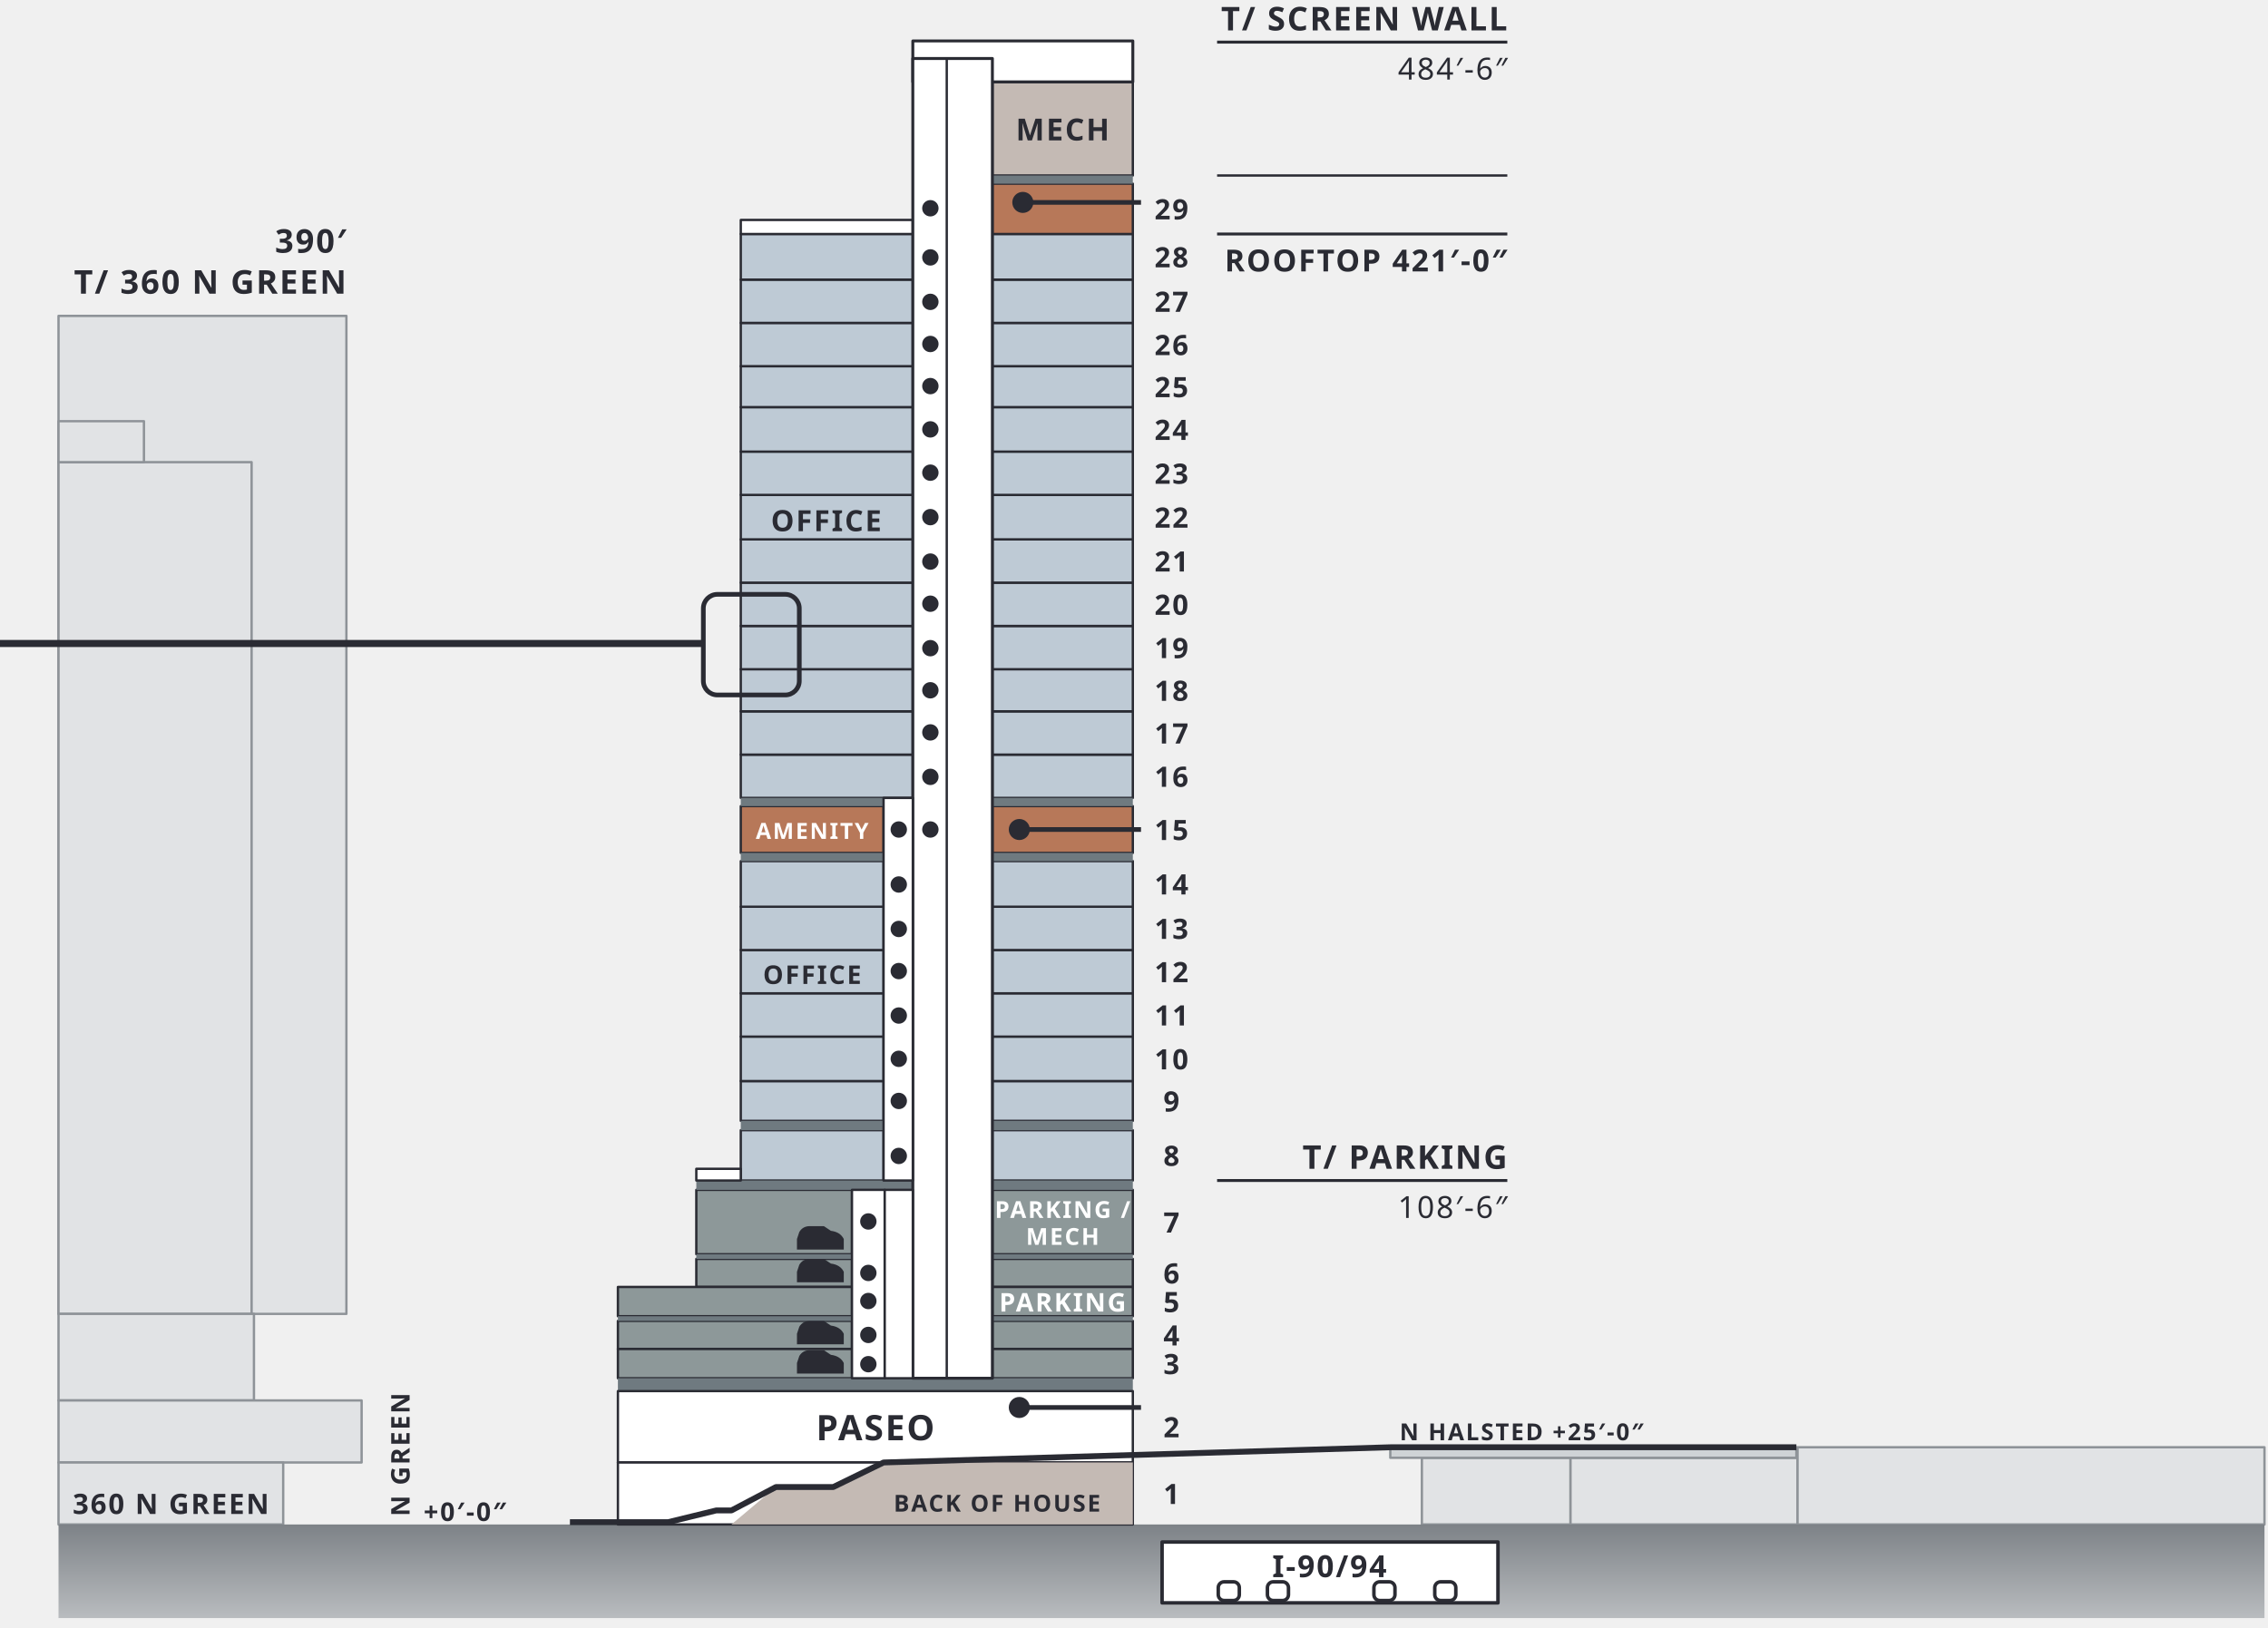
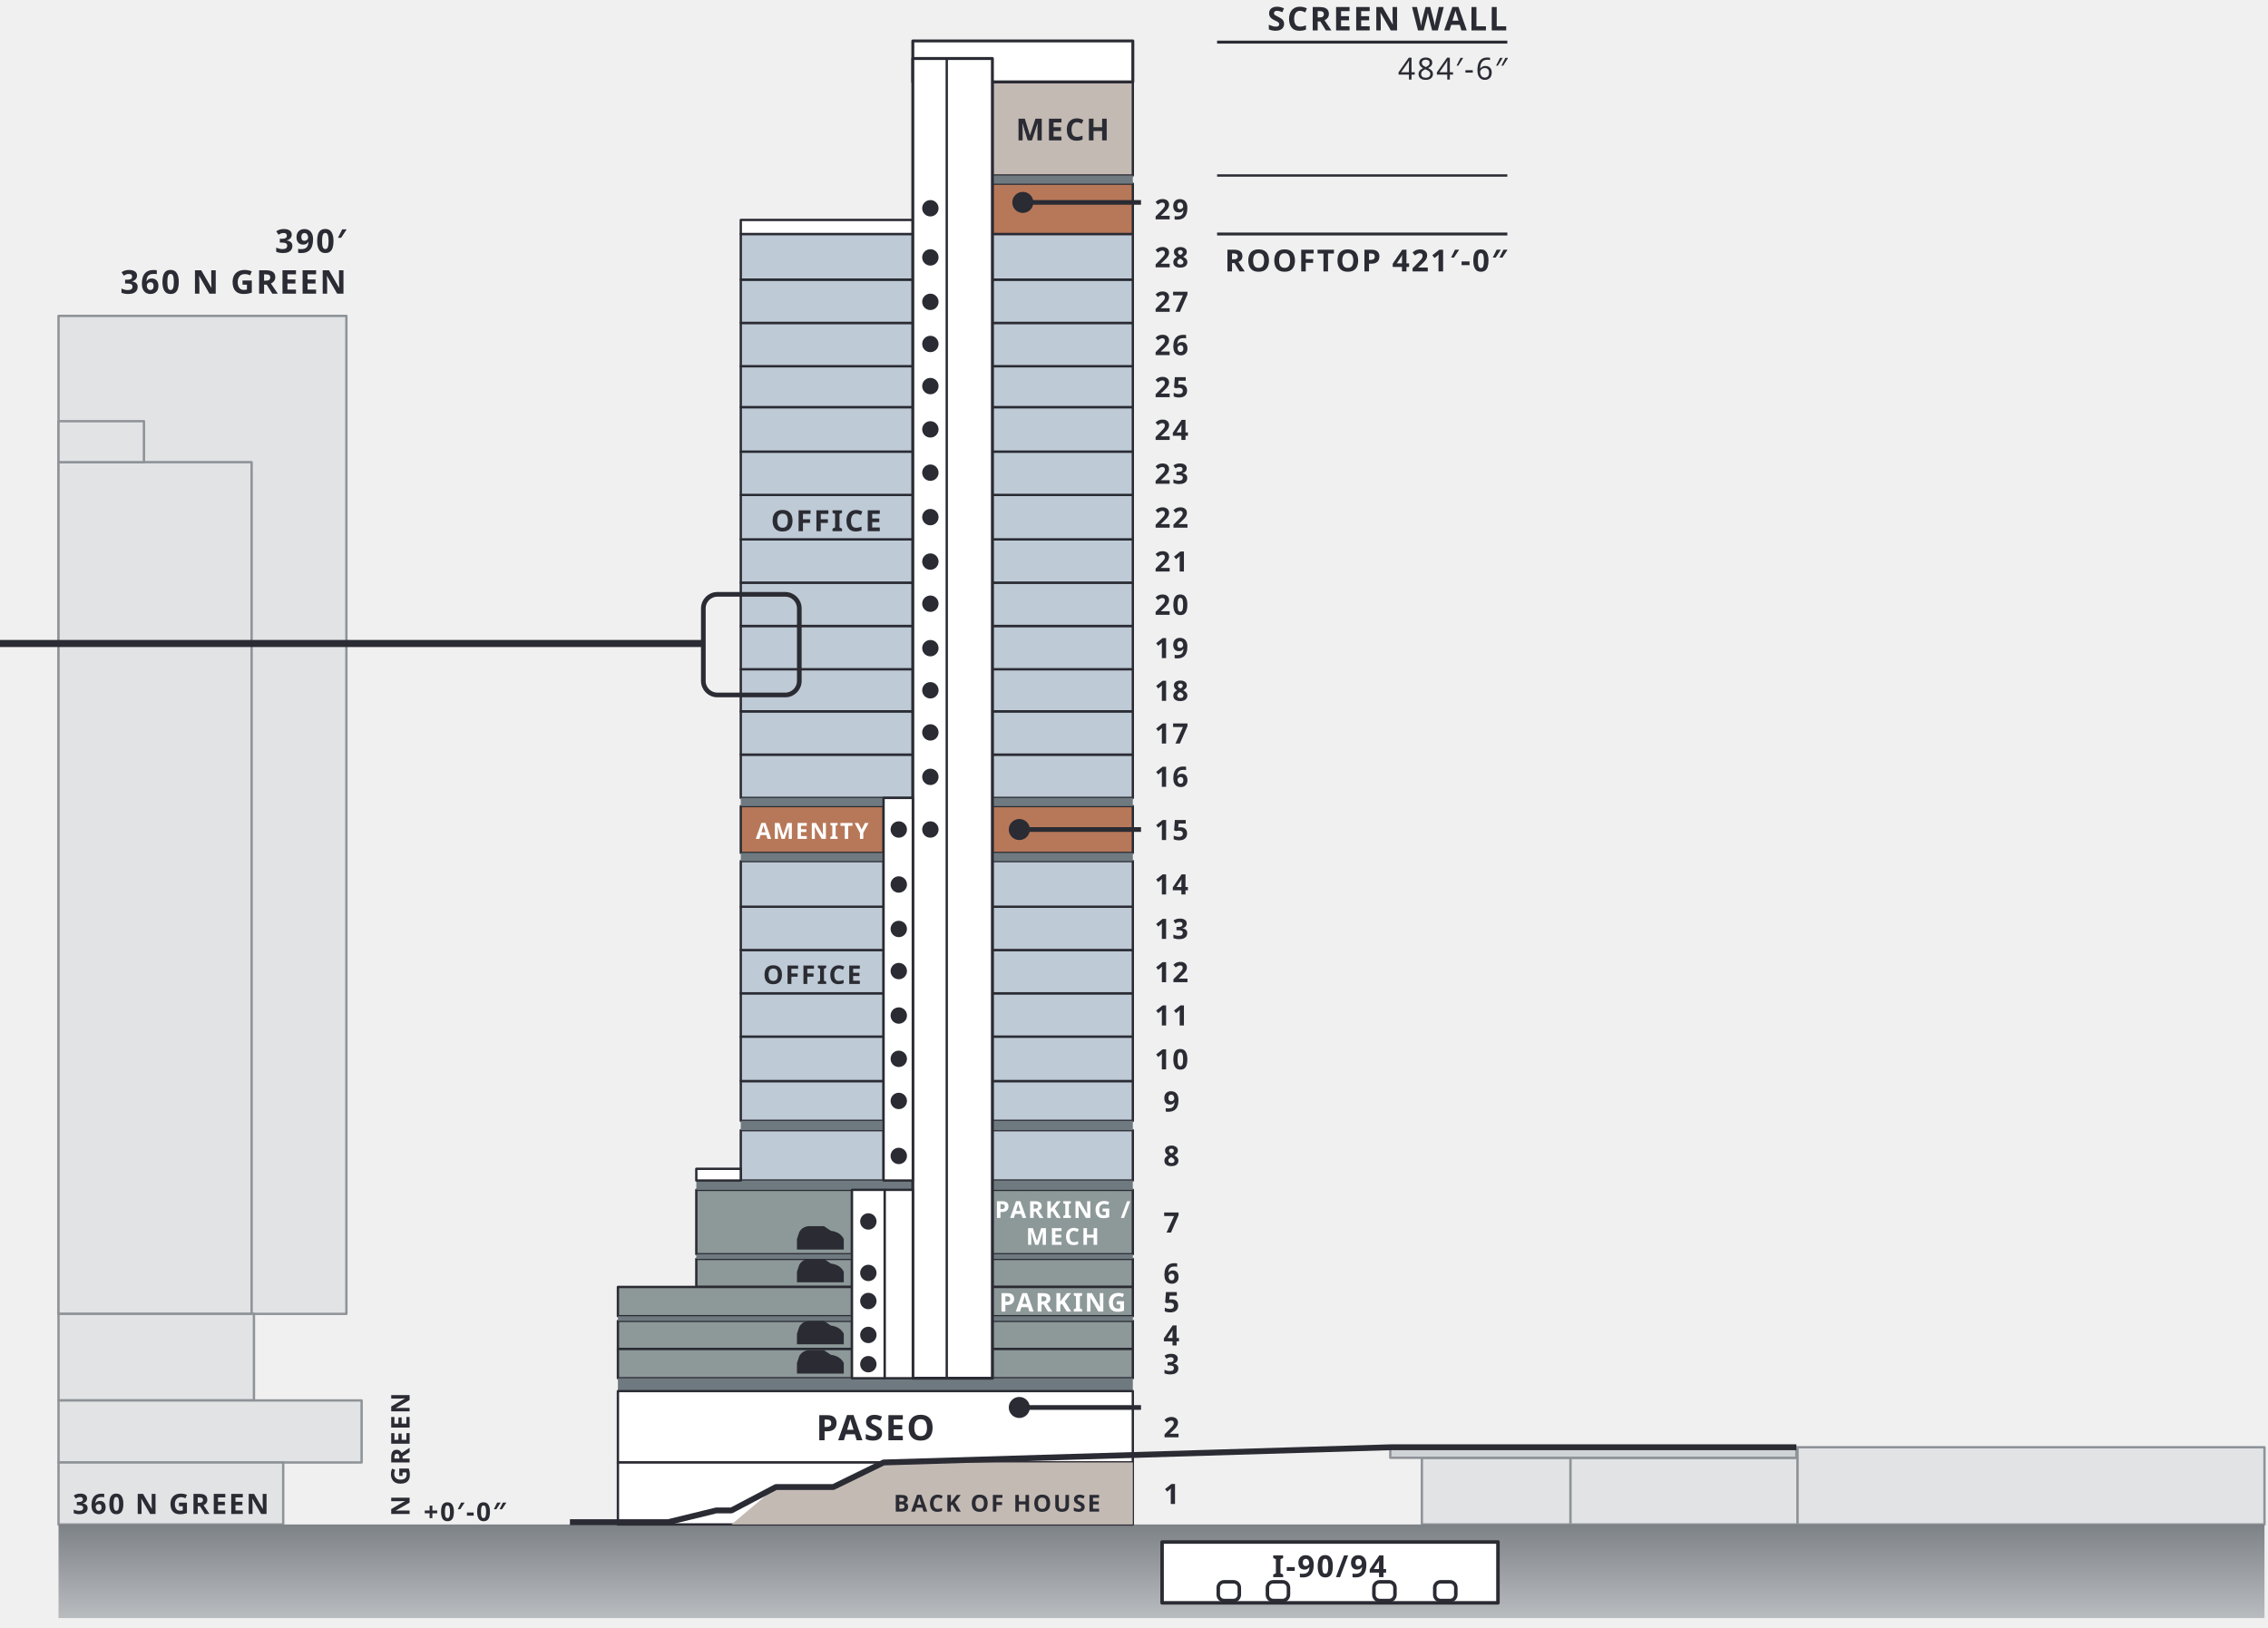
<svg xmlns="http://www.w3.org/2000/svg" viewBox="0 0 1938 1391" class="section-svg" role="img" aria-label="Building section through the tower">
  <defs>
    <linearGradient id="sg-ground" x1="0" y1="0" x2="0" y2="1">
      <stop offset="0" stop-color="#7d8287" />
      <stop offset="1" stop-color="#b9bcbf" />
    </linearGradient>
  </defs>
  <g font-family="Jost, Futura, sans-serif" letter-spacing="1.5" stroke-linejoin="round">
    <g class="ctx">
      <rect x="50" y="270" width="246" height="853" fill="#e1e3e5" stroke="#8e9398" stroke-width="2" />
      <rect x="50" y="395" width="165" height="728" fill="#e1e3e5" stroke="#8e9398" stroke-width="2" />
      <rect x="50" y="360" width="73" height="35" fill="#e1e3e5" stroke="#8e9398" stroke-width="2" />
      <rect x="50" y="1123" width="167" height="74" fill="#e1e3e5" stroke="#8e9398" stroke-width="2" />
      <rect x="50" y="1197" width="259" height="53" fill="#e1e3e5" stroke="#8e9398" stroke-width="2" />
      <rect x="50" y="1250" width="192" height="53" fill="#e1e3e5" stroke="#8e9398" stroke-width="2" />
      <text x="296" y="216" font-size="28" font-weight="600" text-anchor="end" fill="#2a2b33">390′</text>
-       <text x="296" y="251" font-size="28" font-weight="600" text-anchor="end" fill="#2a2b33">T/ 360 N GREEN</text>
+       <text x="296" y="251" font-size="28" font-weight="600" text-anchor="end" fill="#2a2b33">360 N GREEN</text>
      <text x="146" y="1294" font-size="24" font-weight="600" text-anchor="middle" fill="#2a2b33">360 N GREEN</text>
      <rect x="1215" y="1246" width="127" height="57" fill="#e1e3e5" stroke="#8e9398" stroke-width="2" />
      <rect x="1342" y="1246" width="194" height="57" fill="#e1e3e5" stroke="#8e9398" stroke-width="2" />
      <rect x="1536" y="1237" width="399" height="66" fill="#e1e3e5" stroke="#8e9398" stroke-width="2" />
      <path d="M1188 1237H1535V1246H1188Z" fill="#cfd3d6" stroke="#8e9398" stroke-width="2" />
      <rect x="50" y="1303" width="1885" height="80" fill="url(#sg-ground)" stroke="none" stroke-width="0" />
      <rect x="993" y="1318" width="287" height="52" fill="#ffffff" stroke="#2a2b33" stroke-width="3" />
      <text x="1136" y="1348" font-size="26" font-weight="600" text-anchor="middle" fill="#2a2b33">I-90/94</text>
      <rect x="1041" y="1352" width="18" height="16" rx="5" fill="none" stroke="#2a2b33" stroke-width="3" />
      <rect x="1083" y="1352" width="18" height="16" rx="5" fill="none" stroke="#2a2b33" stroke-width="3" />
      <rect x="1174" y="1352" width="18" height="16" rx="5" fill="none" stroke="#2a2b33" stroke-width="3" />
      <rect x="1226" y="1352" width="18" height="16" rx="5" fill="none" stroke="#2a2b33" stroke-width="3" />
      <text transform="translate(350 1296) rotate(-90)" font-size="22" font-weight="600" fill="#2a2b33">N GREEN</text>
      <text x="362" y="1300" font-size="22" font-weight="600" text-anchor="start" fill="#2a2b33">+0′-0″</text>
-       <text x="1196" y="1231" font-size="20" font-weight="600" text-anchor="start" fill="#2a2b33">N HALSTED  +25′-0″</text>
    </g>
    <g data-zone="parking">
      <rect x="595" y="1017" width="133" height="55" fill="#8d9899" stroke="#2a2b33" stroke-width="2" />
      <rect x="848" y="1017" width="120" height="55" fill="#8d9899" stroke="#2a2b33" stroke-width="2" />
      <rect x="595" y="1076" width="133" height="24" fill="#8d9899" stroke="#2a2b33" stroke-width="2" />
      <rect x="848" y="1076" width="120" height="24" fill="#8d9899" stroke="#2a2b33" stroke-width="2" />
      <rect x="528" y="1100" width="200" height="25" fill="#8d9899" stroke="#2a2b33" stroke-width="2" />
      <rect x="848" y="1100" width="120" height="25" fill="#8d9899" stroke="#2a2b33" stroke-width="2" />
      <rect x="528" y="1129" width="200" height="24" fill="#8d9899" stroke="#2a2b33" stroke-width="2" />
      <rect x="848" y="1129" width="120" height="24" fill="#8d9899" stroke="#2a2b33" stroke-width="2" />
      <rect x="528" y="1153" width="200" height="25" fill="#8d9899" stroke="#2a2b33" stroke-width="2" />
      <rect x="848" y="1153" width="120" height="25" fill="#8d9899" stroke="#2a2b33" stroke-width="2" />
      <rect x="595" y="1072" width="373" height="4" fill="#6f7a80" stroke="none" stroke-width="0" />
      <rect x="528" y="1125" width="440" height="4" fill="#6f7a80" stroke="none" stroke-width="0" />
    </g>
    <g data-zone="office">
      <rect x="633" y="645" width="147" height="37" fill="#becad5" stroke="#2a2b33" stroke-width="2" />
      <rect x="848" y="645" width="120" height="37" fill="#becad5" stroke="#2a2b33" stroke-width="2" />
      <rect x="633" y="608" width="147" height="37" fill="#becad5" stroke="#2a2b33" stroke-width="2" />
      <rect x="848" y="608" width="120" height="37" fill="#becad5" stroke="#2a2b33" stroke-width="2" />
      <rect x="633" y="572" width="147" height="36" fill="#becad5" stroke="#2a2b33" stroke-width="2" />
      <rect x="848" y="572" width="120" height="36" fill="#becad5" stroke="#2a2b33" stroke-width="2" />
      <rect x="633" y="535" width="147" height="37" fill="#becad5" stroke="#2a2b33" stroke-width="2" />
      <rect x="848" y="535" width="120" height="37" fill="#becad5" stroke="#2a2b33" stroke-width="2" />
      <rect x="633" y="498" width="147" height="37" fill="#becad5" stroke="#2a2b33" stroke-width="2" />
      <rect x="848" y="498" width="120" height="37" fill="#becad5" stroke="#2a2b33" stroke-width="2" />
      <rect x="633" y="461" width="147" height="37" fill="#becad5" stroke="#2a2b33" stroke-width="2" />
      <rect x="848" y="461" width="120" height="37" fill="#becad5" stroke="#2a2b33" stroke-width="2" />
      <rect x="633" y="423" width="147" height="38" fill="#becad5" stroke="#2a2b33" stroke-width="2" />
      <rect x="848" y="423" width="120" height="38" fill="#becad5" stroke="#2a2b33" stroke-width="2" />
      <rect x="633" y="386" width="147" height="37" fill="#becad5" stroke="#2a2b33" stroke-width="2" />
      <rect x="848" y="386" width="120" height="37" fill="#becad5" stroke="#2a2b33" stroke-width="2" />
      <rect x="633" y="348" width="147" height="38" fill="#becad5" stroke="#2a2b33" stroke-width="2" />
      <rect x="848" y="348" width="120" height="38" fill="#becad5" stroke="#2a2b33" stroke-width="2" />
      <rect x="633" y="313" width="147" height="35" fill="#becad5" stroke="#2a2b33" stroke-width="2" />
      <rect x="848" y="313" width="120" height="35" fill="#becad5" stroke="#2a2b33" stroke-width="2" />
      <rect x="633" y="276" width="147" height="37" fill="#becad5" stroke="#2a2b33" stroke-width="2" />
      <rect x="848" y="276" width="120" height="37" fill="#becad5" stroke="#2a2b33" stroke-width="2" />
      <rect x="633" y="239" width="147" height="37" fill="#becad5" stroke="#2a2b33" stroke-width="2" />
      <rect x="848" y="239" width="120" height="37" fill="#becad5" stroke="#2a2b33" stroke-width="2" />
      <rect x="633" y="200" width="147" height="39" fill="#becad5" stroke="#2a2b33" stroke-width="2" />
      <rect x="848" y="200" width="120" height="39" fill="#becad5" stroke="#2a2b33" stroke-width="2" />
      <rect x="633" y="966" width="122" height="43" fill="#becad5" stroke="#2a2b33" stroke-width="2" />
      <rect x="848" y="966" width="120" height="43" fill="#becad5" stroke="#2a2b33" stroke-width="2" />
      <rect x="633" y="924" width="122" height="34" fill="#becad5" stroke="#2a2b33" stroke-width="2" />
      <rect x="848" y="924" width="120" height="34" fill="#becad5" stroke="#2a2b33" stroke-width="2" />
      <rect x="633" y="886" width="122" height="38" fill="#becad5" stroke="#2a2b33" stroke-width="2" />
      <rect x="848" y="886" width="120" height="38" fill="#becad5" stroke="#2a2b33" stroke-width="2" />
      <rect x="633" y="849" width="122" height="37" fill="#becad5" stroke="#2a2b33" stroke-width="2" />
      <rect x="848" y="849" width="120" height="37" fill="#becad5" stroke="#2a2b33" stroke-width="2" />
      <rect x="633" y="812" width="122" height="37" fill="#becad5" stroke="#2a2b33" stroke-width="2" />
      <rect x="848" y="812" width="120" height="37" fill="#becad5" stroke="#2a2b33" stroke-width="2" />
      <rect x="633" y="775" width="122" height="37" fill="#becad5" stroke="#2a2b33" stroke-width="2" />
      <rect x="848" y="775" width="120" height="37" fill="#becad5" stroke="#2a2b33" stroke-width="2" />
      <rect x="633" y="736" width="122" height="39" fill="#becad5" stroke="#2a2b33" stroke-width="2" />
      <rect x="848" y="736" width="120" height="39" fill="#becad5" stroke="#2a2b33" stroke-width="2" />
    </g>
    <g data-zone="amenity">
      <rect x="633" y="689" width="122" height="40" fill="#b77859" stroke="#2a2b33" stroke-width="2" />
      <rect x="848" y="689" width="120" height="40" fill="#b77859" stroke="#2a2b33" stroke-width="2" />
      <rect x="848" y="157" width="120" height="43" fill="#b77859" stroke="#2a2b33" stroke-width="2" />
    </g>
    <g data-zone="mech">
      <rect x="848" y="70" width="120" height="80" fill="#c4bab4" stroke="#2a2b33" stroke-width="2" />
    </g>
    <g class="ctx">
      <rect x="848" y="150" width="120" height="7" fill="#6f7a80" stroke="none" stroke-width="0" />
      <rect x="633" y="682" width="335" height="7" fill="#6f7a80" stroke="none" stroke-width="0" />
      <rect x="633" y="729" width="335" height="7" fill="#6f7a80" stroke="none" stroke-width="0" />
      <rect x="633" y="958" width="335" height="8" fill="#6f7a80" stroke="none" stroke-width="0" />
      <rect x="595" y="1009" width="373" height="8" fill="#6f7a80" stroke="none" stroke-width="0" />
      <rect x="528" y="1178" width="440" height="11" fill="#6f7a80" stroke="none" stroke-width="0" />
      <rect x="633" y="188" width="147" height="12" fill="#ffffff" stroke="#2a2b33" stroke-width="2" />
      <rect x="780" y="35" width="188" height="35" fill="#ffffff" stroke="#2a2b33" stroke-width="2.5" />
      <rect x="780" y="50" width="68" height="1128" fill="#ffffff" stroke="#2a2b33" stroke-width="2.5" />
      <path d="M809 50V1178" stroke="#2a2b33" stroke-width="2" />
      <rect x="755" y="682" width="25" height="327" fill="#ffffff" stroke="#2a2b33" stroke-width="2" />
      <rect x="728" y="1017" width="28" height="161" fill="#ffffff" stroke="#2a2b33" stroke-width="2" />
      <rect x="756" y="1017" width="24" height="161" fill="#ffffff" stroke="#2a2b33" stroke-width="2" />
      <rect x="595" y="999" width="38" height="10" fill="#ffffff" stroke="#2a2b33" stroke-width="2" />
      <circle cx="795" cy="664" r="7" fill="#2a2b33" />
      <circle cx="795" cy="626" r="7" fill="#2a2b33" />
      <circle cx="795" cy="590" r="7" fill="#2a2b33" />
      <circle cx="795" cy="554" r="7" fill="#2a2b33" />
      <circle cx="795" cy="516" r="7" fill="#2a2b33" />
      <circle cx="795" cy="480" r="7" fill="#2a2b33" />
      <circle cx="795" cy="442" r="7" fill="#2a2b33" />
      <circle cx="795" cy="404" r="7" fill="#2a2b33" />
      <circle cx="795" cy="367" r="7" fill="#2a2b33" />
      <circle cx="795" cy="330" r="7" fill="#2a2b33" />
      <circle cx="795" cy="294" r="7" fill="#2a2b33" />
      <circle cx="795" cy="258" r="7" fill="#2a2b33" />
      <circle cx="795" cy="220" r="7" fill="#2a2b33" />
      <circle cx="795" cy="178" r="7" fill="#2a2b33" />
      <circle cx="768" cy="988" r="7" fill="#2a2b33" />
      <circle cx="768" cy="941" r="7" fill="#2a2b33" />
      <circle cx="768" cy="905" r="7" fill="#2a2b33" />
      <circle cx="768" cy="868" r="7" fill="#2a2b33" />
      <circle cx="768" cy="830" r="7" fill="#2a2b33" />
      <circle cx="768" cy="794" r="7" fill="#2a2b33" />
      <circle cx="768" cy="756" r="7" fill="#2a2b33" />
      <circle cx="768" cy="709" r="7" fill="#2a2b33" />
      <circle cx="795" cy="709" r="7" fill="#2a2b33" />
      <circle cx="742" cy="1044" r="7" fill="#2a2b33" />
      <circle cx="742" cy="1088" r="7" fill="#2a2b33" />
      <circle cx="742" cy="1112" r="7" fill="#2a2b33" />
      <circle cx="742" cy="1141" r="7" fill="#2a2b33" />
      <circle cx="742" cy="1166" r="7" fill="#2a2b33" />
      <path d="M681 1068h40v-9q-3-6-11-7l-6-4h-12q-6 0-9 5l-2 6z" fill="#2a2b33" />
      <path d="M681 1096h40v-9q-3-6-11-7l-6-4h-12q-6 0-9 5l-2 6z" fill="#2a2b33" />
      <path d="M681 1149h40v-9q-3-6-11-7l-6-4h-12q-6 0-9 5l-2 6z" fill="#2a2b33" />
      <path d="M681 1174h40v-9q-3-6-11-7l-6-4h-12q-6 0-9 5l-2 6z" fill="#2a2b33" />
      <rect x="528" y="1189" width="440" height="61" fill="#ffffff" stroke="#2a2b33" stroke-width="2" />
      <path d="M528 1303V1250H968V1303Z" fill="#ffffff" stroke="#2a2b33" stroke-width="2" />
      <path d="M625 1303L663 1271H712L755 1250H968V1303Z" fill="#c4bab4" stroke="none" />
      <path d="M487 1301H571L612 1291H625L663 1271H712L755 1250L1188 1237H1535" fill="none" stroke="#2a2b33" stroke-width="5" stroke-linejoin="round" />
    </g>
    <g class="labels">
      <text x="908" y="120" font-size="26" font-weight="600" text-anchor="middle" fill="#2a2b33">MECH</text>
      <text x="706" y="454" font-size="25" font-weight="600" text-anchor="middle" fill="#2a2b33">OFFICE</text>
      <text x="694" y="717" font-size="19" font-weight="600" text-anchor="middle" fill="#ffffff">AMENITY</text>
      <text x="694" y="841" font-size="22" font-weight="600" text-anchor="middle" fill="#2a2b33">OFFICE</text>
      <text x="908" y="1041" font-size="20" font-weight="600" text-anchor="middle" fill="#ffffff">PARKING /</text>
      <text x="908" y="1064" font-size="20" font-weight="600" text-anchor="middle" fill="#ffffff">MECH</text>
      <text x="908" y="1121" font-size="22" font-weight="600" text-anchor="middle" fill="#ffffff">PARKING</text>
      <text x="748" y="1231" font-size="30" font-weight="600" text-anchor="middle" fill="#2a2b33">PASEO</text>
      <text x="852" y="1292" font-size="20" font-weight="600" text-anchor="middle" fill="#2a2b33">BACK OF HOUSE</text>
      <text x="1001" y="187.5" font-size="24" font-weight="600" text-anchor="middle" fill="#2a2b33">29</text>
      <text x="1001" y="228.5" font-size="24" font-weight="600" text-anchor="middle" fill="#2a2b33">28</text>
      <text x="1001" y="266.5" font-size="24" font-weight="600" text-anchor="middle" fill="#2a2b33">27</text>
      <text x="1001" y="303.5" font-size="24" font-weight="600" text-anchor="middle" fill="#2a2b33">26</text>
      <text x="1001" y="339.5" font-size="24" font-weight="600" text-anchor="middle" fill="#2a2b33">25</text>
      <text x="1001" y="376.0" font-size="24" font-weight="600" text-anchor="middle" fill="#2a2b33">24</text>
      <text x="1001" y="413.5" font-size="24" font-weight="600" text-anchor="middle" fill="#2a2b33">23</text>
      <text x="1001" y="451.0" font-size="24" font-weight="600" text-anchor="middle" fill="#2a2b33">22</text>
      <text x="1001" y="488.5" font-size="24" font-weight="600" text-anchor="middle" fill="#2a2b33">21</text>
      <text x="1001" y="525.5" font-size="24" font-weight="600" text-anchor="middle" fill="#2a2b33">20</text>
      <text x="1001" y="562.5" font-size="24" font-weight="600" text-anchor="middle" fill="#2a2b33">19</text>
      <text x="1001" y="599.0" font-size="24" font-weight="600" text-anchor="middle" fill="#2a2b33">18</text>
      <text x="1001" y="635.5" font-size="24" font-weight="600" text-anchor="middle" fill="#2a2b33">17</text>
      <text x="1001" y="672.5" font-size="24" font-weight="600" text-anchor="middle" fill="#2a2b33">16</text>
      <text x="1001" y="718.0" font-size="24" font-weight="600" text-anchor="middle" fill="#2a2b33">15</text>
      <text x="1001" y="764.5" font-size="24" font-weight="600" text-anchor="middle" fill="#2a2b33">14</text>
      <text x="1001" y="802.5" font-size="24" font-weight="600" text-anchor="middle" fill="#2a2b33">13</text>
      <text x="1001" y="839.5" font-size="24" font-weight="600" text-anchor="middle" fill="#2a2b33">12</text>
      <text x="1001" y="876.5" font-size="24" font-weight="600" text-anchor="middle" fill="#2a2b33">11</text>
      <text x="1001" y="914.0" font-size="24" font-weight="600" text-anchor="middle" fill="#2a2b33">10</text>
      <text x="1001" y="950.0" font-size="24" font-weight="600" text-anchor="middle" fill="#2a2b33">9</text>
      <text x="1001" y="996.5" font-size="24" font-weight="600" text-anchor="middle" fill="#2a2b33">8</text>
      <text x="1001" y="1053.5" font-size="24" font-weight="600" text-anchor="middle" fill="#2a2b33">7</text>
      <text x="1001" y="1097.0" font-size="24" font-weight="600" text-anchor="middle" fill="#2a2b33">6</text>
      <text x="1001" y="1121.5" font-size="24" font-weight="600" text-anchor="middle" fill="#2a2b33">5</text>
      <text x="1001" y="1150.0" font-size="24" font-weight="600" text-anchor="middle" fill="#2a2b33">4</text>
      <text x="1001" y="1174.5" font-size="24" font-weight="600" text-anchor="middle" fill="#2a2b33">3</text>
      <text x="1001" y="1228.5" font-size="24" font-weight="600" text-anchor="middle" fill="#2a2b33">2</text>
      <text x="1001" y="1285.5" font-size="24" font-weight="600" text-anchor="middle" fill="#2a2b33">1</text>
      <path d="M1040 36H1288" stroke="#2a2b33" stroke-width="2.5" />
-       <text x="1288" y="26" font-size="28" font-weight="600" text-anchor="end" fill="#2a2b33">T/ SCREEN WALL</text>
+       <text x="1288" y="26" font-size="28" font-weight="600" text-anchor="end" fill="#2a2b33">SCREEN WALL</text>
      <text x="1288" y="68" font-size="26" font-weight="500" text-anchor="end" fill="#2a2b33">484′-6″</text>
      <path d="M1040 200H1288" stroke="#2a2b33" stroke-width="2.5" />
      <text x="1288" y="232" font-size="26" font-weight="600" text-anchor="end" fill="#2a2b33">ROOFTOP 421′-0″</text>
-       <path d="M1040 1009H1288" stroke="#2a2b33" stroke-width="2.5" />
-       <text x="1288" y="999" font-size="28" font-weight="600" text-anchor="end" fill="#2a2b33">T/ PARKING</text>
-       <text x="1288" y="1041" font-size="26" font-weight="500" text-anchor="end" fill="#2a2b33">108′-6″</text>
      <path d="M1040 150H1288" stroke="#2a2b33" stroke-width="2" />
    </g>
    <g class="marks">
      <circle cx="874" cy="173" r="9" fill="#2a2b33" />
      <path d="M874 173H975" stroke="#2a2b33" stroke-width="4" />
      <circle cx="871" cy="709" r="9" fill="#2a2b33" />
      <path d="M871 709H975" stroke="#2a2b33" stroke-width="4" />
      <circle cx="871" cy="1203" r="9" fill="#2a2b33" />
      <path d="M871 1203H975" stroke="#2a2b33" stroke-width="4" />
      <path d="M0 550H601" stroke="#2a2b33" stroke-width="6" />
      <rect x="601" y="508" width="82" height="86" rx="12" fill="none" stroke="#2a2b33" stroke-width="4" />
    </g>
  </g>
</svg>
